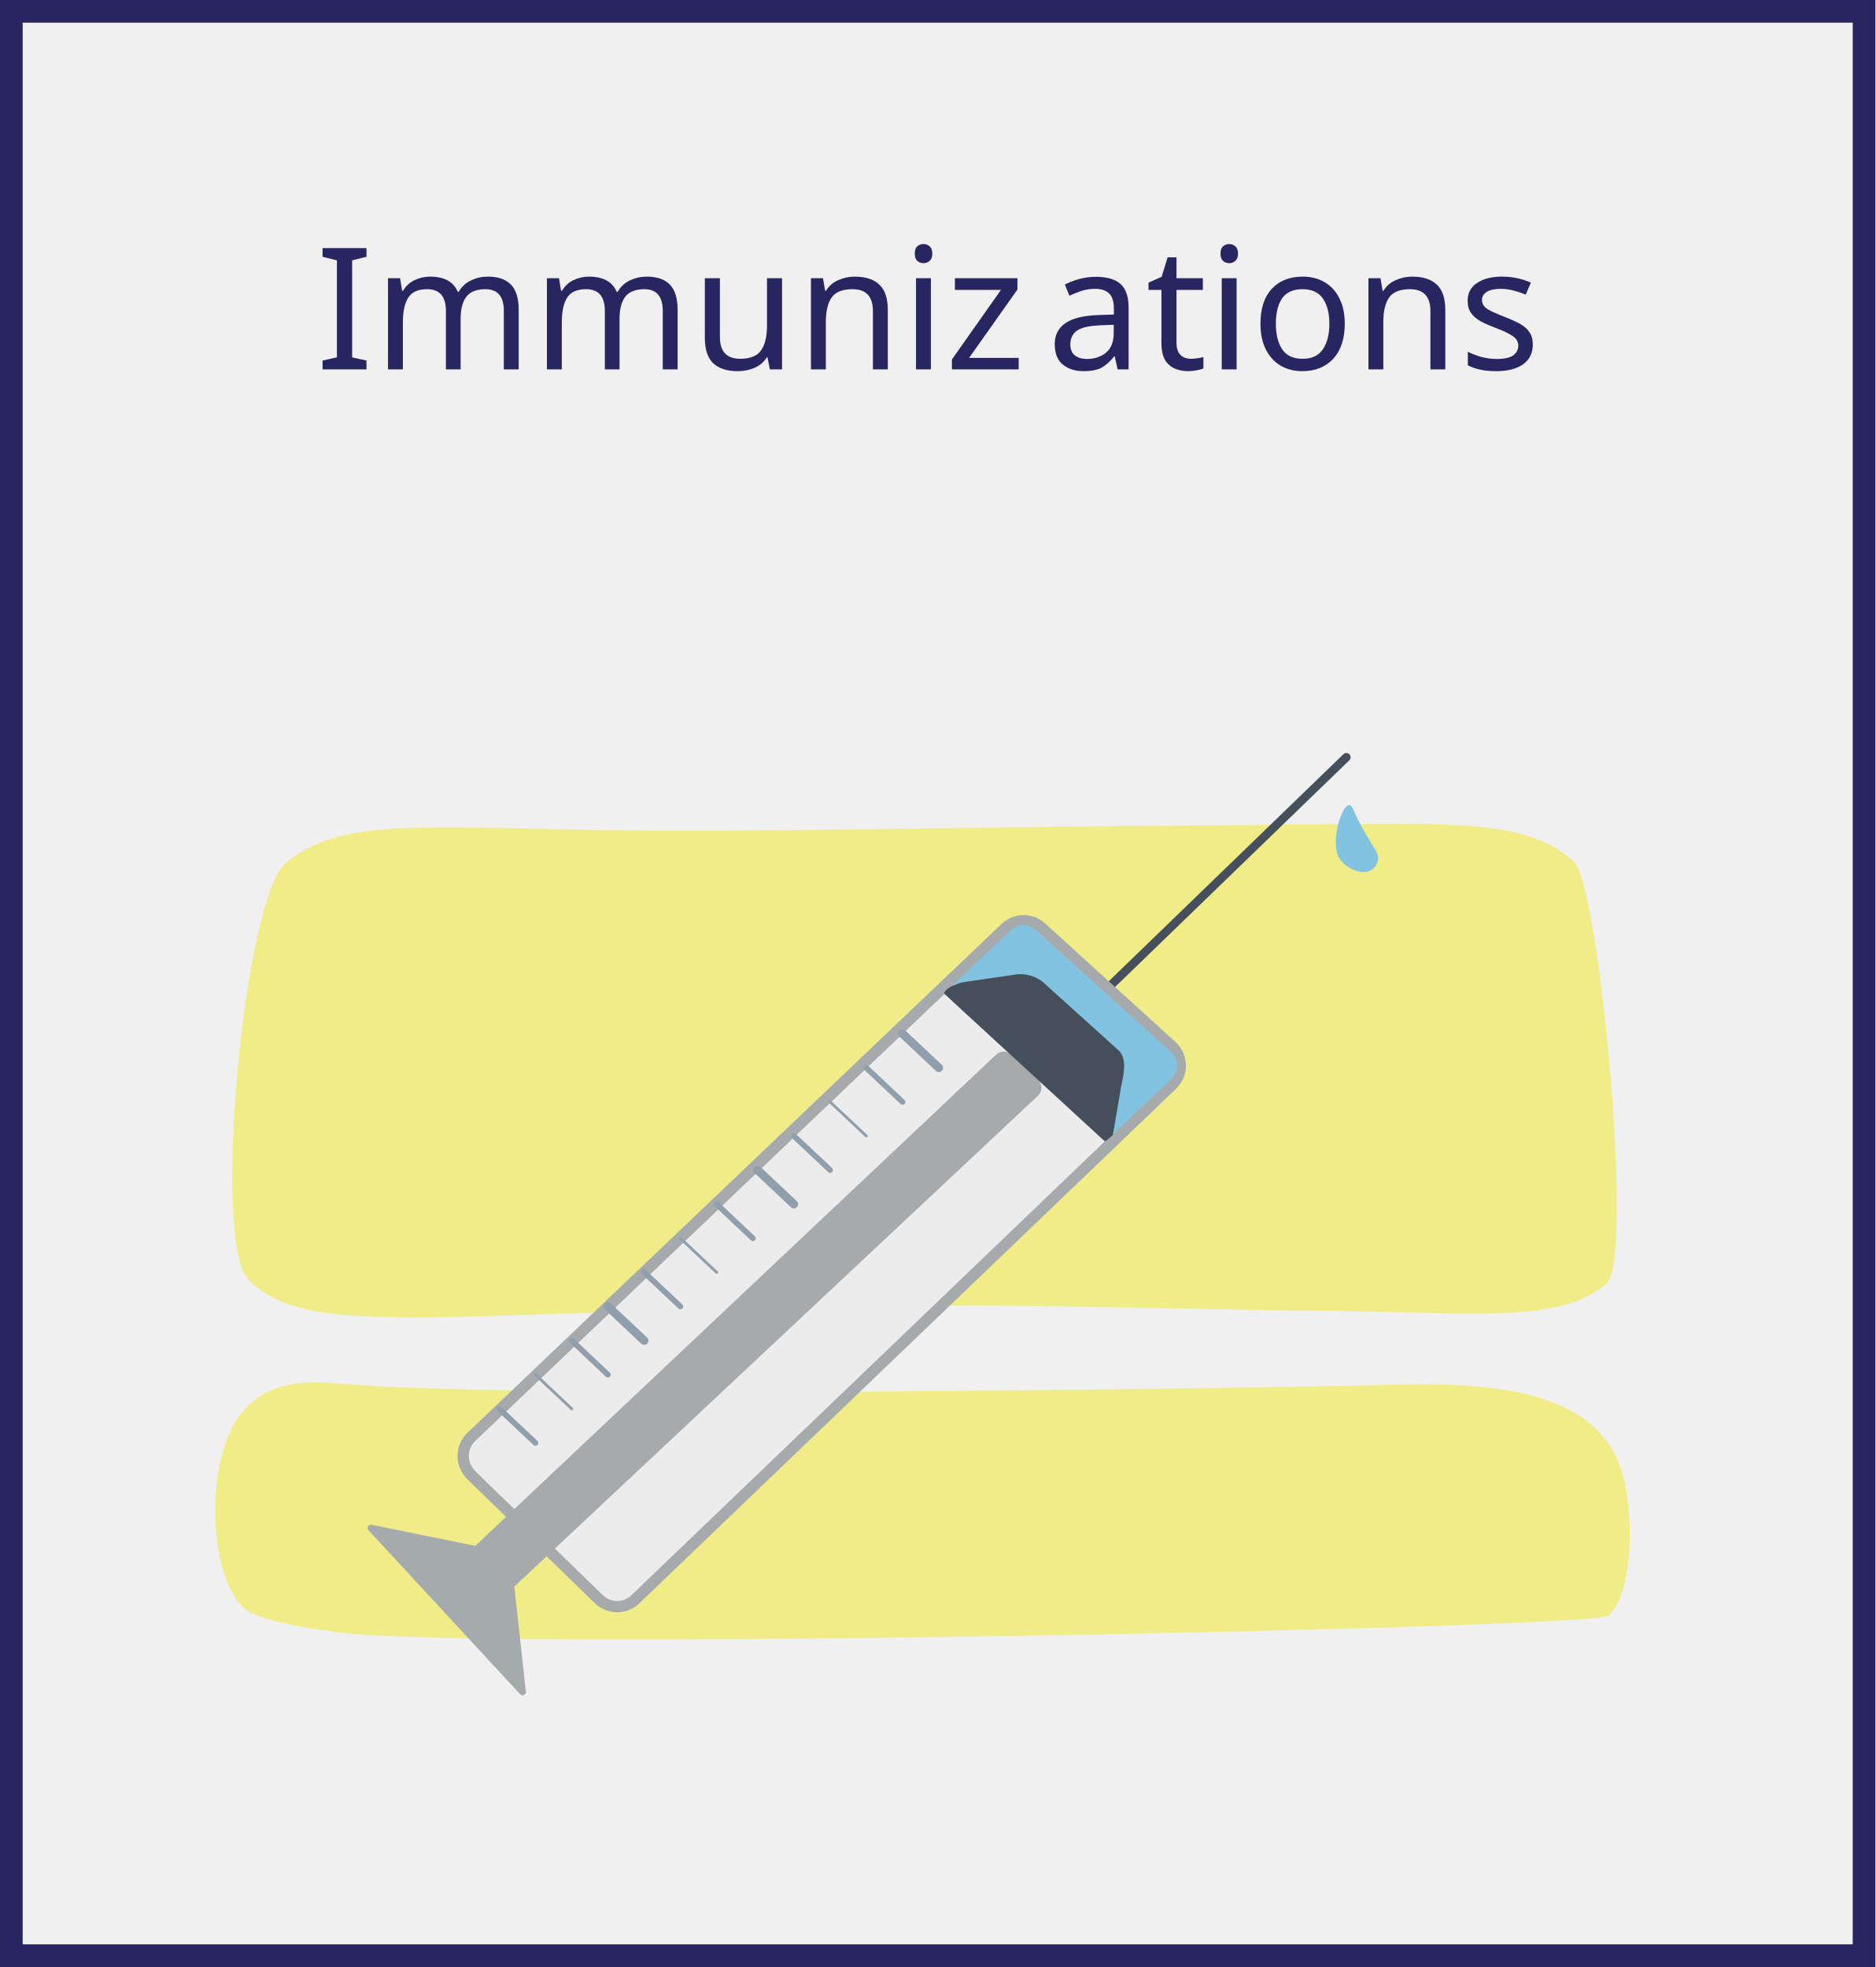
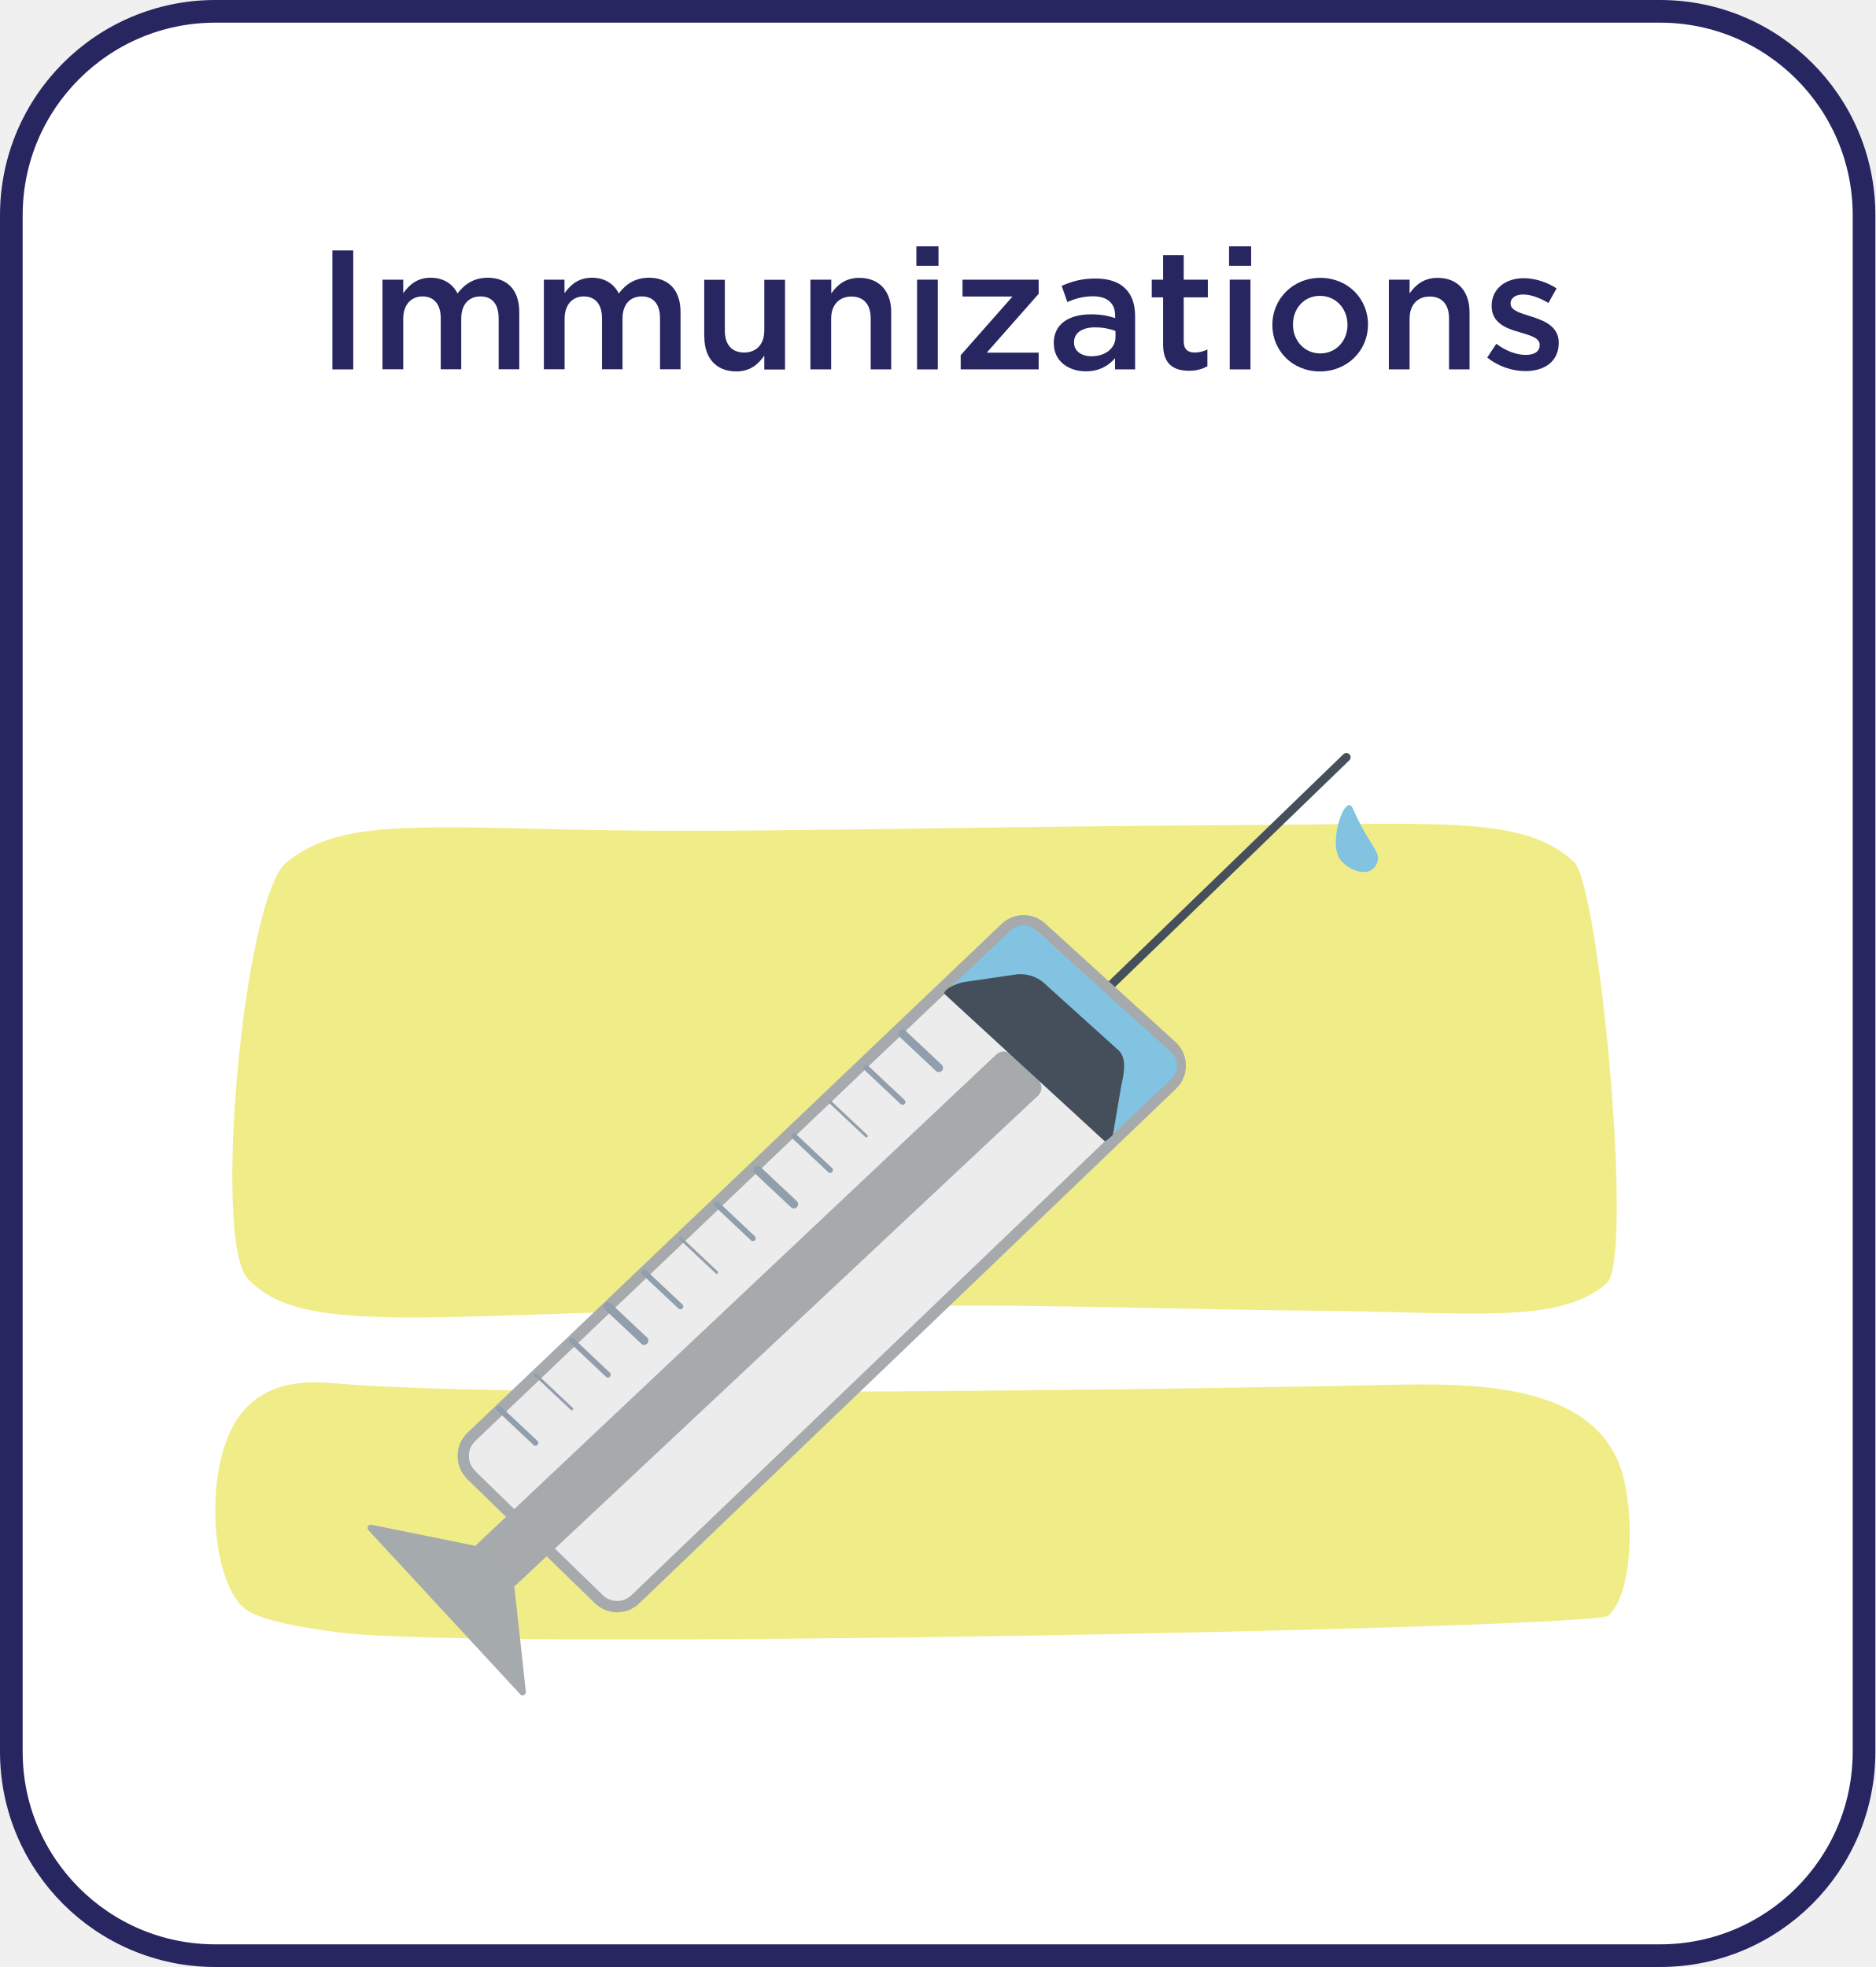
- <svg xmlns="http://www.w3.org/2000/svg" id="Cards" viewBox="0 0 165.48 173.59">
+ <svg xmlns="http://www.w3.org/2000/svg" id="Layer_2" data-name="Layer 2" viewBox="0 0 165.48 173.59">
  <defs>
    <style>
      .cls-1 {
        fill: #edeced;
        stroke: #a6aaad;
      }

      .cls-1, .cls-2, .cls-3, .cls-4, .cls-5 {
        stroke-linecap: round;
        stroke-linejoin: round;
      }

      .cls-2 {
+         fill: none;
        stroke: #464f5c;
-       }
- 
-       .cls-2, .cls-6 {
-         fill: none;
      }

      .cls-2, .cls-5 {
        stroke-width: .75px;
+       }
+ 
+       .cls-6 {
+         fill: #fff;
+         stroke: #282661;
+         stroke-miterlimit: 10;
+         stroke-width: 2px;
      }

      .cls-3 {
        stroke-width: .25px;
      }

      .cls-3, .cls-4, .cls-5 {
        fill: #f0f8f9;
        stroke: #919eac;
      }

      .cls-4 {
        stroke-width: .5px;
      }

-       .cls-6 {
-         stroke: #282661;
-         stroke-miterlimit: 10;
-         stroke-width: 2px;
+       .cls-7 {
+         fill: #81c3e0;
      }

-       .cls-7 {
-         fill: #282661;
-         font-family: Gotham-Medium, Gotham;
-         font-size: 15px;
-         font-weight: 500;
+       .cls-7, .cls-8, .cls-9, .cls-10, .cls-11, .cls-12 {
+         stroke-width: 0px;
      }

      .cls-8 {
-         fill: #81c3e0;
-       }
- 
-       .cls-8, .cls-9, .cls-10, .cls-11, .cls-12 {
-         stroke-width: 0px;
+         fill: #282661;
      }

      .cls-9 {
        fill: #454f5b;
      }

      .cls-10 {
        fill: #a5aaac;
      }

      .cls-11 {
        fill: #a6aaad;
      }

      .cls-12 {
        fill: #f0ed89;
      }
- 
-       .cls-13 {
-         letter-spacing: 0em;
-       }
    </style>
  </defs>
-   <path class="cls-12" d="m25.28,76.1c-3.77,3.01-6.58,33.42-3.41,36.76,4.57,4.82,13.91,3.33,42.77,2.61,24.63-.61,34.56.05,51.42.2,14.1.13,21.5,1.23,25.71-2.41,2.43-2.1-.64-35.16-2.89-37.21-4.44-4.05-11.29-3.35-29.12-3.24-29.83.18-44.66.75-59.82.39-14.92-.36-20.32-.56-24.66,2.9Z" />
-   <path class="cls-12" d="m20.67,125.65c-2.61,4.53-2.05,13.59.8,16.21,1.37,1.26,6.12,1.88,8.3,2.19,11.75,1.66,110.94-.34,112.16-1.46,2.21-2.05,2.28-9.08,1.19-12.68-2.59-8.49-14.73-7.82-22.6-7.65-7.07.16-73.87,1.31-90.82-.17-1.85-.16-6.6-.66-9.04,3.57Z" />
-   <line class="cls-2" x1="97.74" y1="87.21" x2="118.8" y2="66.83" />
-   <path class="cls-1" d="m41.56,130.16l11.28,10.97c.89.87,2.32.88,3.22.01l47.37-45.42c.97-.93.95-2.48-.04-3.39l-11.51-10.47c-.9-.82-2.28-.8-3.16.04l-47.13,44.91c-.95.91-.96,2.42-.02,3.34Z" />
-   <path class="cls-11" d="m42.04,137.66l2.14,2.2c.36.37.96.39,1.34.03l46.08-43.2c.4-.38.4-1.01,0-1.39l-2.38-2.24c-.37-.35-.94-.35-1.31,0l-45.84,43.24c-.39.37-.4.98-.03,1.36Z" />
-   <path class="cls-8" d="m84.56,88.83l11.91,10.89c.61.56,1.56.55,2.16-.02l4.75-4.51c.67-.64.66-1.71-.03-2.33l-11.99-10.8c-.61-.55-1.55-.54-2.15.03l-4.67,4.42c-.67.63-.66,1.7.02,2.32Z" />
-   <path class="cls-9" d="m83.3,87.68l14.17,13.03c.07.06.72-.5.74-.6l.72-4.24c.22-1.04.54-2.38-.19-3.14l-6.38-5.76c-.77-.8-1.9-1.16-2.98-.93l-4.41.64c-.1.02-1.47.36-1.67.99Z" />
-   <path class="cls-10" d="m41.98,136.48l3.33,3.43s.07.11.08.17l1.01,9.21c.03.28-.31.44-.5.23l-13.39-14.48c-.19-.21,0-.54.27-.48l9.05,1.84c.06.01.11.04.15.08Z" />
-   <path class="cls-8" d="m119.35,71.32c-.64-1.45-2.3,3.25-.99,4.67.95,1.04,2.46,1.32,3.01.44.74-1.21-.37-1.36-2.01-5.11Z" />
-   <line class="cls-4" x1="50.45" y1="118.31" x2="53.64" y2="121.32" />
-   <line class="cls-5" x1="53.64" y1="115.3" x2="56.84" y2="118.31" />
-   <line class="cls-4" x1="56.84" y1="112.29" x2="60.04" y2="115.3" />
-   <line class="cls-3" x1="60.04" y1="109.28" x2="63.24" y2="112.29" />
-   <line class="cls-4" x1="63.24" y1="106.27" x2="66.43" y2="109.28" />
-   <line class="cls-5" x1="66.85" y1="103.26" x2="70.05" y2="106.27" />
-   <line class="cls-4" x1="70.05" y1="100.25" x2="73.25" y2="103.26" />
-   <line class="cls-3" x1="73.25" y1="97.25" x2="76.44" y2="100.25" />
-   <line class="cls-4" x1="76.44" y1="94.24" x2="79.64" y2="97.25" />
-   <line class="cls-5" x1="79.64" y1="91.23" x2="82.84" y2="94.24" />
-   <line class="cls-3" x1="47.25" y1="121.32" x2="50.45" y2="124.33" />
-   <line class="cls-4" x1="44.05" y1="124.33" x2="47.25" y2="127.34" />
-   <text class="cls-7" transform="translate(27.87 32.6)">
-     <tspan x="0" y="0">Immuniz</tspan>
-     <tspan class="cls-13" x="64.51" y="0">a</tspan>
-     <tspan x="73.24" y="0">tions</tspan>
-   </text>
-   <rect id="Border" class="cls-6" x="1" y="1" width="163.48" height="171.59" />
+   <g id="Cards_Updated_Copy_Outlined_" data-name="Cards (Updated | Copy Outlined)">
+     <g>
+       <rect id="Border" class="cls-6" x="1" y="1" width="163.48" height="171.59" rx="18" ry="18" />
+       <path class="cls-12" d="m25.28,76.1c-3.77,3.01-6.58,33.42-3.41,36.76,4.57,4.82,13.91,3.33,42.77,2.61,24.63-.61,34.56.05,51.42.2,14.1.13,21.5,1.23,25.71-2.41,2.43-2.1-.64-35.16-2.89-37.21-4.44-4.05-11.29-3.35-29.12-3.24-29.83.18-44.66.75-59.82.39-14.92-.36-20.32-.56-24.66,2.9Z" />
+       <path class="cls-12" d="m20.67,125.65c-2.61,4.53-2.05,13.59.8,16.21,1.37,1.26,6.12,1.88,8.3,2.19,11.75,1.66,110.94-.34,112.16-1.46,2.21-2.05,2.28-9.08,1.19-12.68-2.59-8.49-14.73-7.82-22.6-7.65-7.07.16-73.87,1.31-90.82-.17-1.85-.16-6.6-.66-9.04,3.57Z" />
+       <line class="cls-2" x1="97.74" y1="87.21" x2="118.8" y2="66.83" />
+       <path class="cls-1" d="m41.56,130.16l11.28,10.97c.89.87,2.32.88,3.22.01l47.37-45.42c.97-.93.95-2.48-.04-3.39l-11.51-10.47c-.9-.82-2.28-.8-3.16.04l-47.13,44.91c-.95.91-.96,2.42-.02,3.34Z" />
+       <path class="cls-11" d="m42.04,137.66l2.14,2.2c.36.37.96.39,1.34.03l46.08-43.2c.4-.38.4-1.01,0-1.39l-2.38-2.24c-.37-.35-.94-.35-1.31,0l-45.84,43.24c-.39.37-.4.98-.03,1.36Z" />
+       <path class="cls-7" d="m84.56,88.83l11.91,10.89c.61.56,1.56.55,2.16-.02l4.75-4.51c.67-.64.66-1.71-.03-2.33l-11.99-10.8c-.61-.55-1.55-.54-2.15.03l-4.67,4.42c-.67.63-.66,1.7.02,2.32Z" />
+       <path class="cls-9" d="m83.3,87.68l14.17,13.03c.07.06.72-.5.74-.6l.72-4.24c.22-1.04.54-2.38-.19-3.14l-6.38-5.76c-.77-.8-1.9-1.16-2.98-.93l-4.41.64c-.1.02-1.47.36-1.67.99Z" />
+       <path class="cls-10" d="m41.98,136.48l3.33,3.43s.07.11.08.17l1.01,9.21c.03.28-.31.44-.5.23l-13.39-14.48c-.19-.21,0-.54.27-.48l9.05,1.84c.06.01.11.04.15.08Z" />
+       <path class="cls-7" d="m119.35,71.32c-.64-1.45-2.3,3.25-.99,4.67.95,1.04,2.46,1.32,3.01.44.74-1.21-.37-1.36-2.01-5.11Z" />
+       <line class="cls-4" x1="50.45" y1="118.31" x2="53.64" y2="121.32" />
+       <line class="cls-5" x1="53.64" y1="115.3" x2="56.84" y2="118.31" />
+       <line class="cls-4" x1="56.84" y1="112.29" x2="60.04" y2="115.3" />
+       <line class="cls-3" x1="60.04" y1="109.28" x2="63.24" y2="112.29" />
+       <line class="cls-4" x1="63.24" y1="106.27" x2="66.43" y2="109.28" />
+       <line class="cls-5" x1="66.85" y1="103.26" x2="70.05" y2="106.27" />
+       <line class="cls-4" x1="70.05" y1="100.25" x2="73.25" y2="103.26" />
+       <line class="cls-3" x1="73.25" y1="97.25" x2="76.44" y2="100.25" />
+       <line class="cls-4" x1="76.44" y1="94.24" x2="79.64" y2="97.25" />
+       <line class="cls-5" x1="79.64" y1="91.23" x2="82.84" y2="94.24" />
+       <line class="cls-3" x1="47.25" y1="121.32" x2="50.45" y2="124.33" />
+       <line class="cls-4" x1="44.05" y1="124.33" x2="47.25" y2="127.34" />
+       <g>
+         <path class="cls-8" d="m29.33,22.1h1.84v10.5h-1.84v-10.5Z" />
+         <path class="cls-8" d="m33.75,24.68h1.83v1.2c.51-.71,1.2-1.37,2.42-1.37,1.14,0,1.95.55,2.37,1.39.63-.84,1.47-1.39,2.67-1.39,1.72,0,2.78,1.09,2.78,3.03v5.05h-1.82v-4.5c0-1.26-.58-1.93-1.6-1.93s-1.7.69-1.7,1.96v4.47h-1.81v-4.51c0-1.23-.6-1.92-1.61-1.92s-1.7.75-1.7,1.96v4.47h-1.83v-7.92Z" />
+         <path class="cls-8" d="m47.98,24.68h1.83v1.2c.51-.71,1.2-1.37,2.42-1.37,1.14,0,1.95.55,2.37,1.39.63-.84,1.47-1.39,2.67-1.39,1.72,0,2.78,1.09,2.78,3.03v5.05h-1.81v-4.5c0-1.26-.59-1.93-1.61-1.93s-1.7.69-1.7,1.96v4.47h-1.81v-4.51c0-1.23-.6-1.92-1.61-1.92s-1.69.75-1.69,1.96v4.47h-1.83v-7.92Z" />
+         <path class="cls-8" d="m62.14,29.73v-5.04h1.82v4.5c0,1.23.62,1.92,1.7,1.92s1.78-.72,1.78-1.95v-4.47h1.83v7.92h-1.83v-1.23c-.51.75-1.24,1.4-2.47,1.4-1.79,0-2.82-1.2-2.82-3.04Z" />
+         <path class="cls-8" d="m71.52,24.68h1.83v1.22c.51-.74,1.25-1.38,2.47-1.38,1.79,0,2.82,1.2,2.82,3.03v5.05h-1.81v-4.5c0-1.23-.62-1.93-1.7-1.93s-1.79.73-1.79,1.96v4.47h-1.83v-7.92Z" />
+         <path class="cls-8" d="m80.86,21.74h1.95v1.72h-1.95v-1.72Zm.06,2.94h1.83v7.92h-1.83v-7.92Z" />
+         <path class="cls-8" d="m84.76,31.36l4.58-5.19h-4.41v-1.49h6.72v1.25l-4.58,5.19h4.58v1.48h-6.88v-1.24Z" />
+         <path class="cls-8" d="m92.98,30.32v-.03c0-1.71,1.35-2.55,3.29-2.55.88,0,1.52.13,2.13.33v-.2c0-1.12-.69-1.72-1.96-1.72-.88,0-1.54.2-2.26.5l-.5-1.42c.88-.39,1.74-.65,3-.65,1.18,0,2.07.32,2.62.89.59.57.86,1.41.86,2.44v4.69h-1.77v-.99c-.54.64-1.37,1.16-2.58,1.16-1.48,0-2.82-.86-2.82-2.45Zm5.45-.57v-.54c-.46-.18-1.08-.32-1.8-.32-1.17,0-1.86.5-1.86,1.32v.03c0,.76.68,1.2,1.54,1.2,1.2,0,2.12-.69,2.12-1.7Z" />
+         <path class="cls-8" d="m102.63,30.41v-4.17h-1v-1.56h1v-2.17h1.82v2.17h2.13v1.56h-2.13v3.88c0,.71.36.99.97.99.4,0,.76-.09,1.12-.27v1.48c-.45.25-.95.4-1.63.4-1.34,0-2.28-.58-2.28-2.32Z" />
+         <path class="cls-8" d="m108.45,21.74h1.95v1.72h-1.95v-1.72Zm.06,2.94h1.83v7.92h-1.83v-7.92Z" />
+         <path class="cls-8" d="m112.27,28.69v-.03c0-2.26,1.8-4.14,4.23-4.14s4.21,1.84,4.21,4.11v.03c0,2.25-1.8,4.12-4.24,4.12s-4.2-1.84-4.2-4.09Zm6.63,0v-.03c0-1.4-1-2.55-2.43-2.55s-2.38,1.14-2.38,2.52v.03c0,1.38,1,2.53,2.41,2.53s2.4-1.14,2.4-2.5Z" />
+         <path class="cls-8" d="m122.55,24.68h1.83v1.22c.51-.74,1.25-1.38,2.47-1.38,1.79,0,2.82,1.2,2.82,3.03v5.05h-1.81v-4.5c0-1.23-.62-1.93-1.7-1.93s-1.78.73-1.78,1.96v4.47h-1.83v-7.92Z" />
+         <path class="cls-8" d="m131.22,31.57l.81-1.23c.87.65,1.79.98,2.6.98s1.23-.33,1.23-.86v-.03c0-.62-.84-.83-1.77-1.11-1.17-.33-2.47-.81-2.47-2.31v-.03c0-1.51,1.25-2.43,2.82-2.43.99,0,2.07.35,2.91.9l-.72,1.29c-.76-.46-1.57-.75-2.23-.75-.71,0-1.11.34-1.11.78v.03c0,.59.85.83,1.79,1.12,1.16.36,2.46.88,2.46,2.31v.03c0,1.67-1.29,2.49-2.94,2.49-1.12,0-2.37-.39-3.36-1.19Z" />
+       </g>
+     </g>
+   </g>
</svg>
